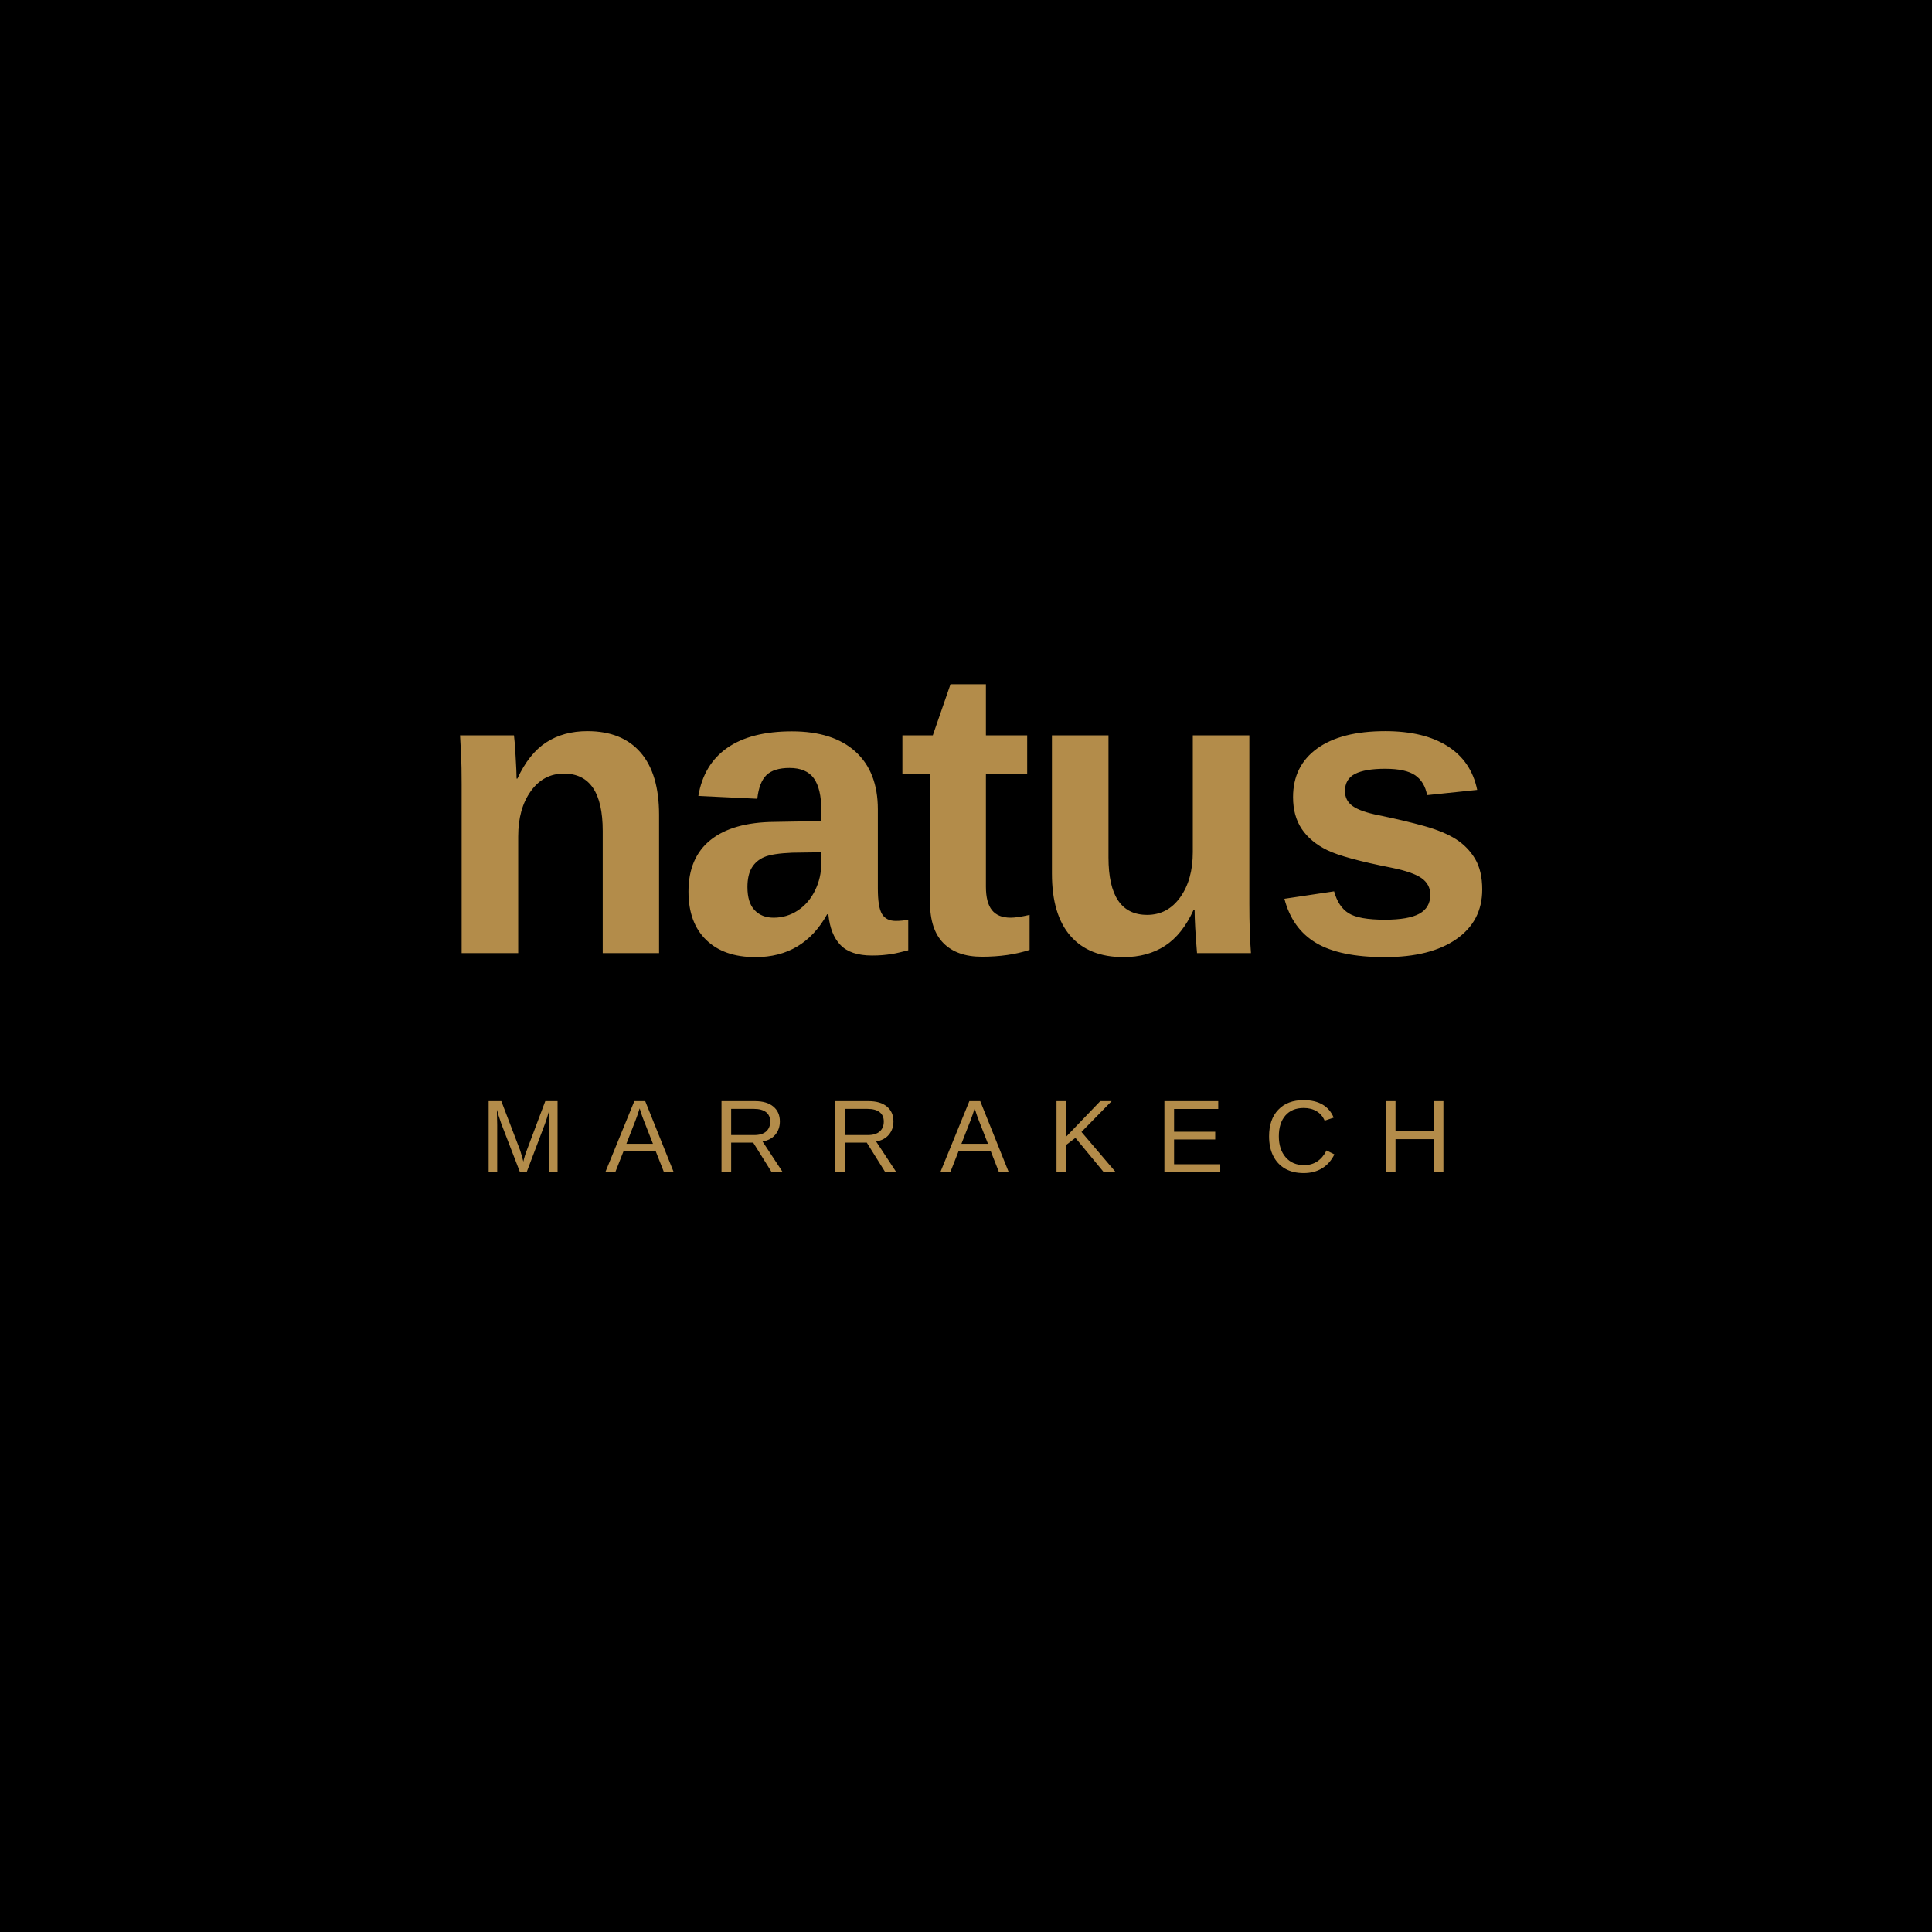
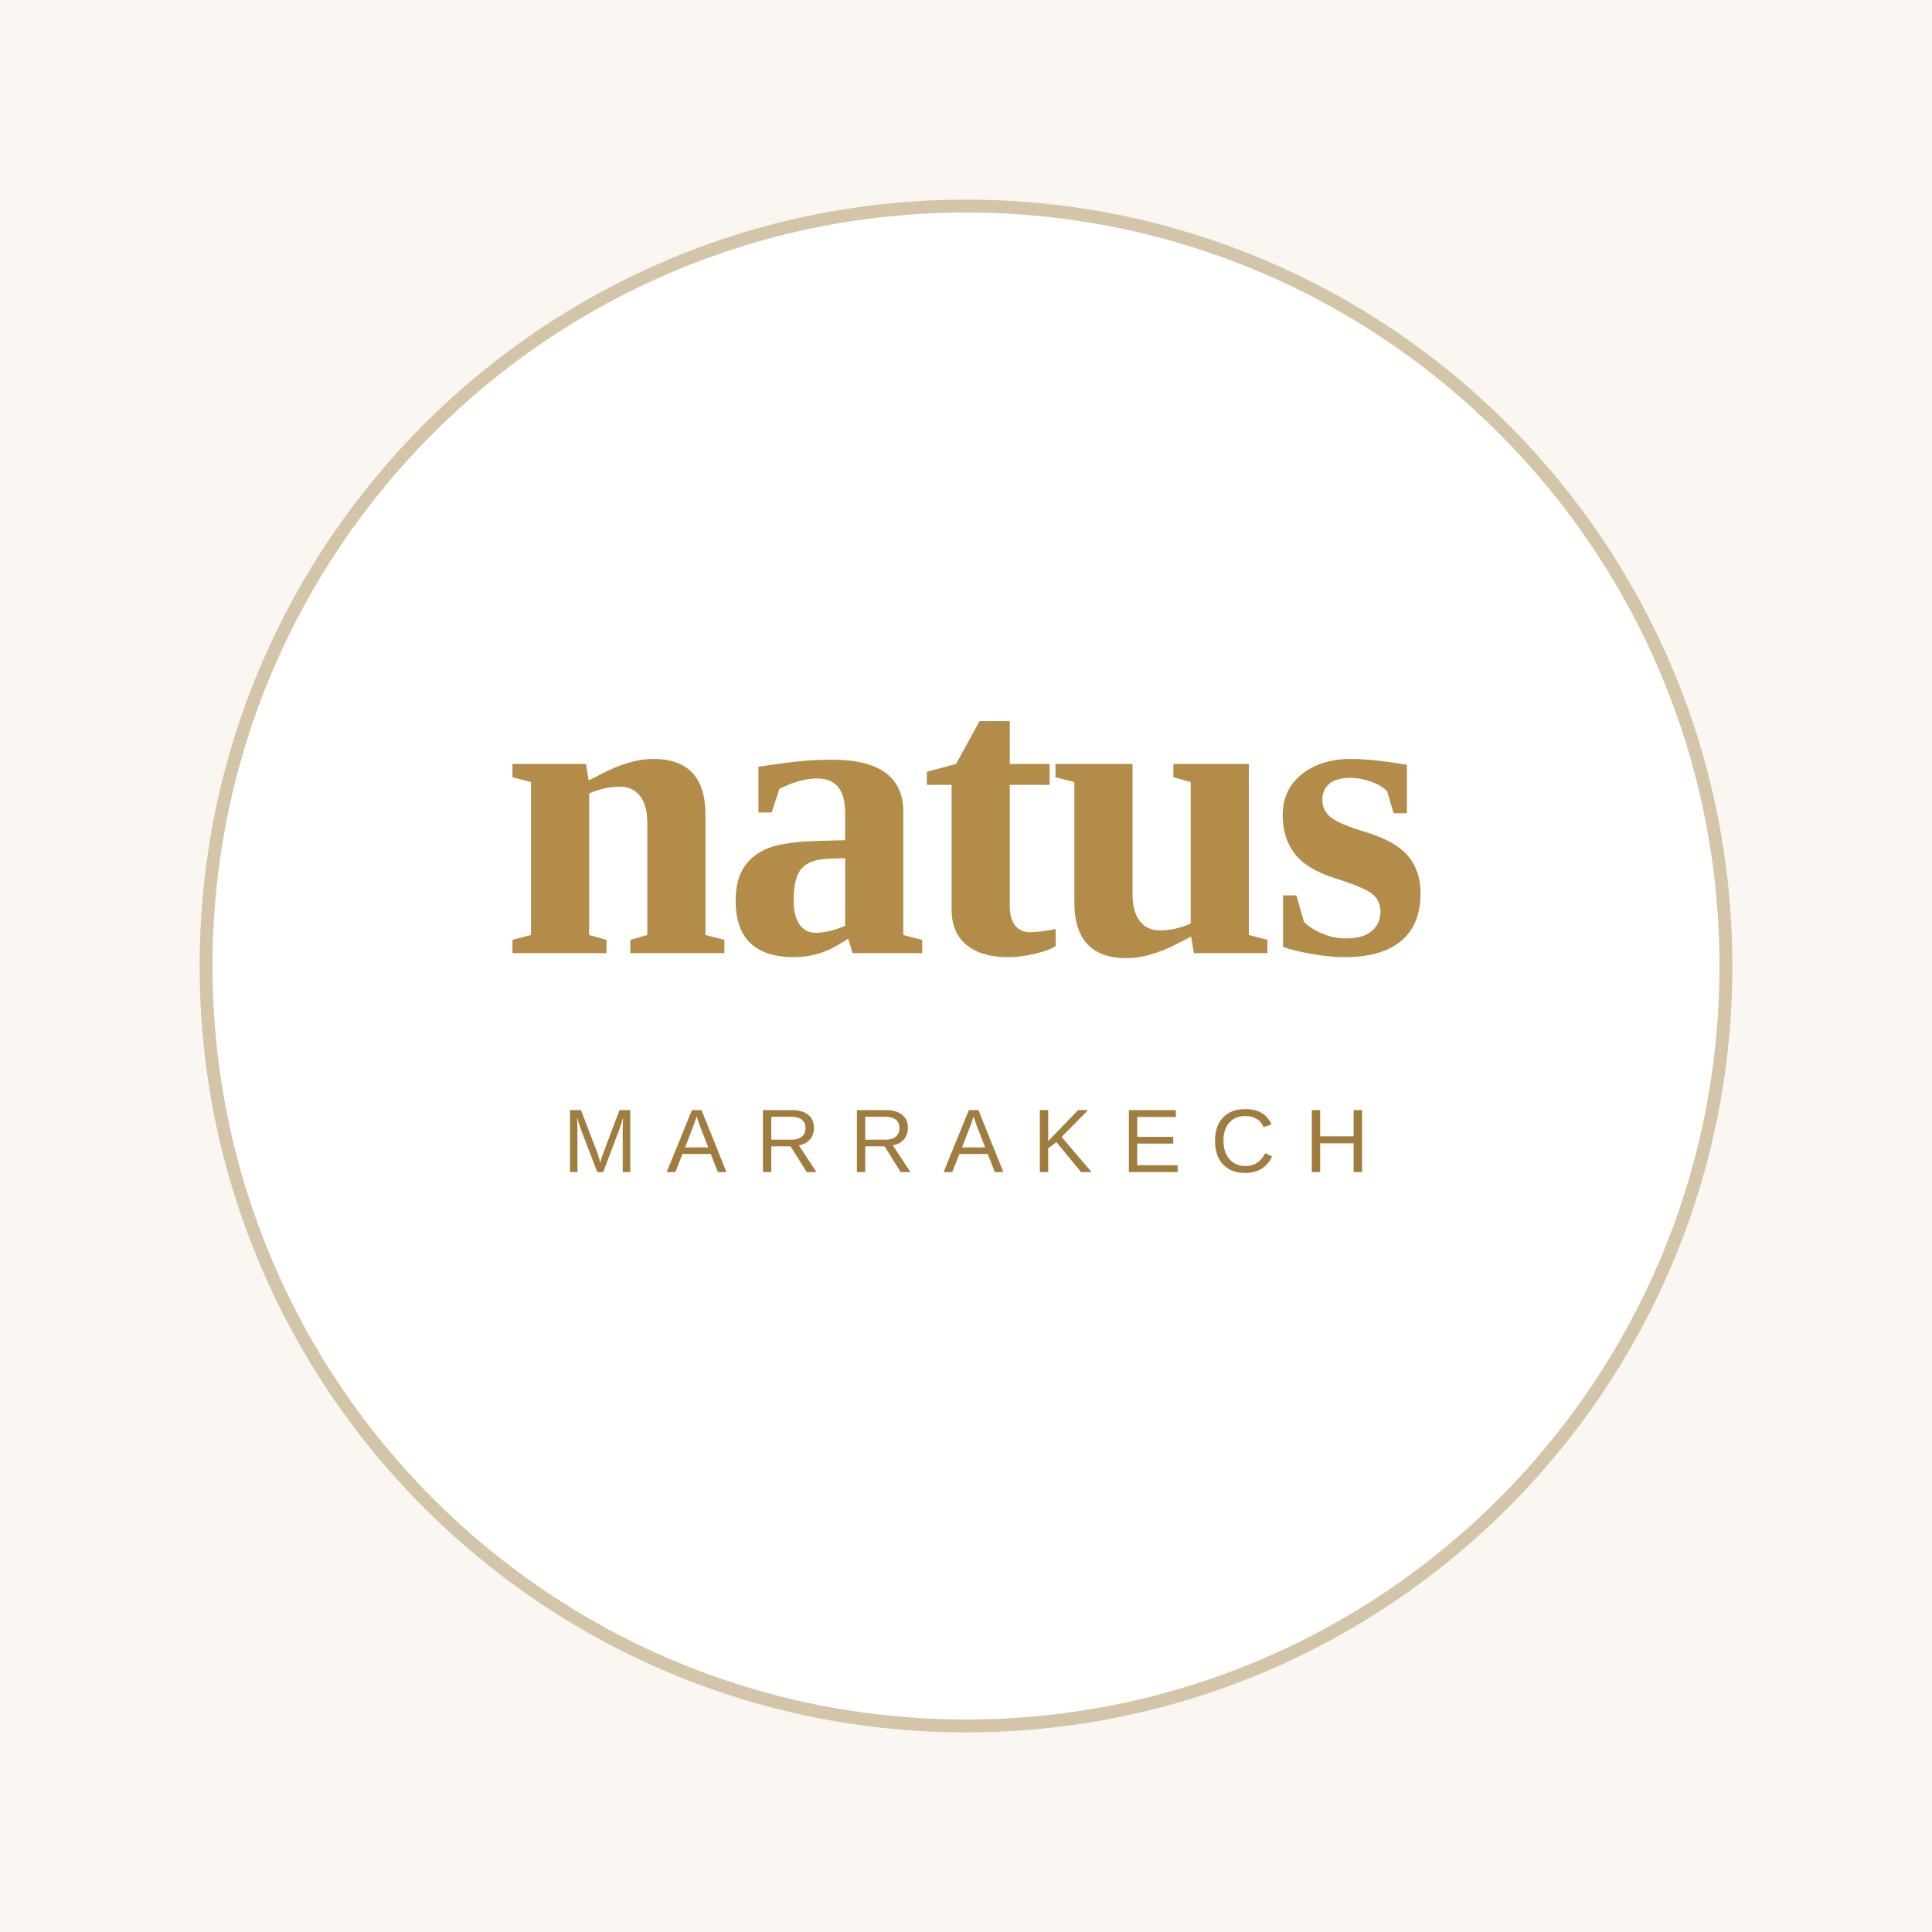
<svg xmlns="http://www.w3.org/2000/svg" viewBox="0 0 300 300" fill="none">
-   <rect width="300" height="300" fill="#000000" />
-   <text x="150" y="148" text-anchor="middle" fill="#B38C4A" style="font-family: Arial, Helvetica, sans-serif; font-size: 64px; font-weight: 600; letter-spacing: -0.02em;">natus</text>
-   <text x="150" y="182" text-anchor="middle" fill="#B38C4A" style="font-family: Arial, Helvetica, sans-serif; font-size: 16px; font-weight: 400; letter-spacing: 0.38em;">MARRAKECH</text>
+   <rect width="300" height="300" fill="#FAF7F2" />
+   <circle cx="150" cy="150" r="118" fill="#FFFFFF" stroke="#D4C4A8" stroke-width="2" />
+   <text x="150" y="148" text-anchor="middle" fill="#B38C4A" style="font-family: Georgia, 'Times New Roman', serif; font-size: 64px; font-weight: 600; letter-spacing: -0.02em;">natus</text>
+   <text x="150" y="182" text-anchor="middle" fill="#A07D3F" style="font-family: Arial, Helvetica, sans-serif; font-size: 14px; font-weight: 500; letter-spacing: 0.32em;">MARRAKECH</text>
</svg>
